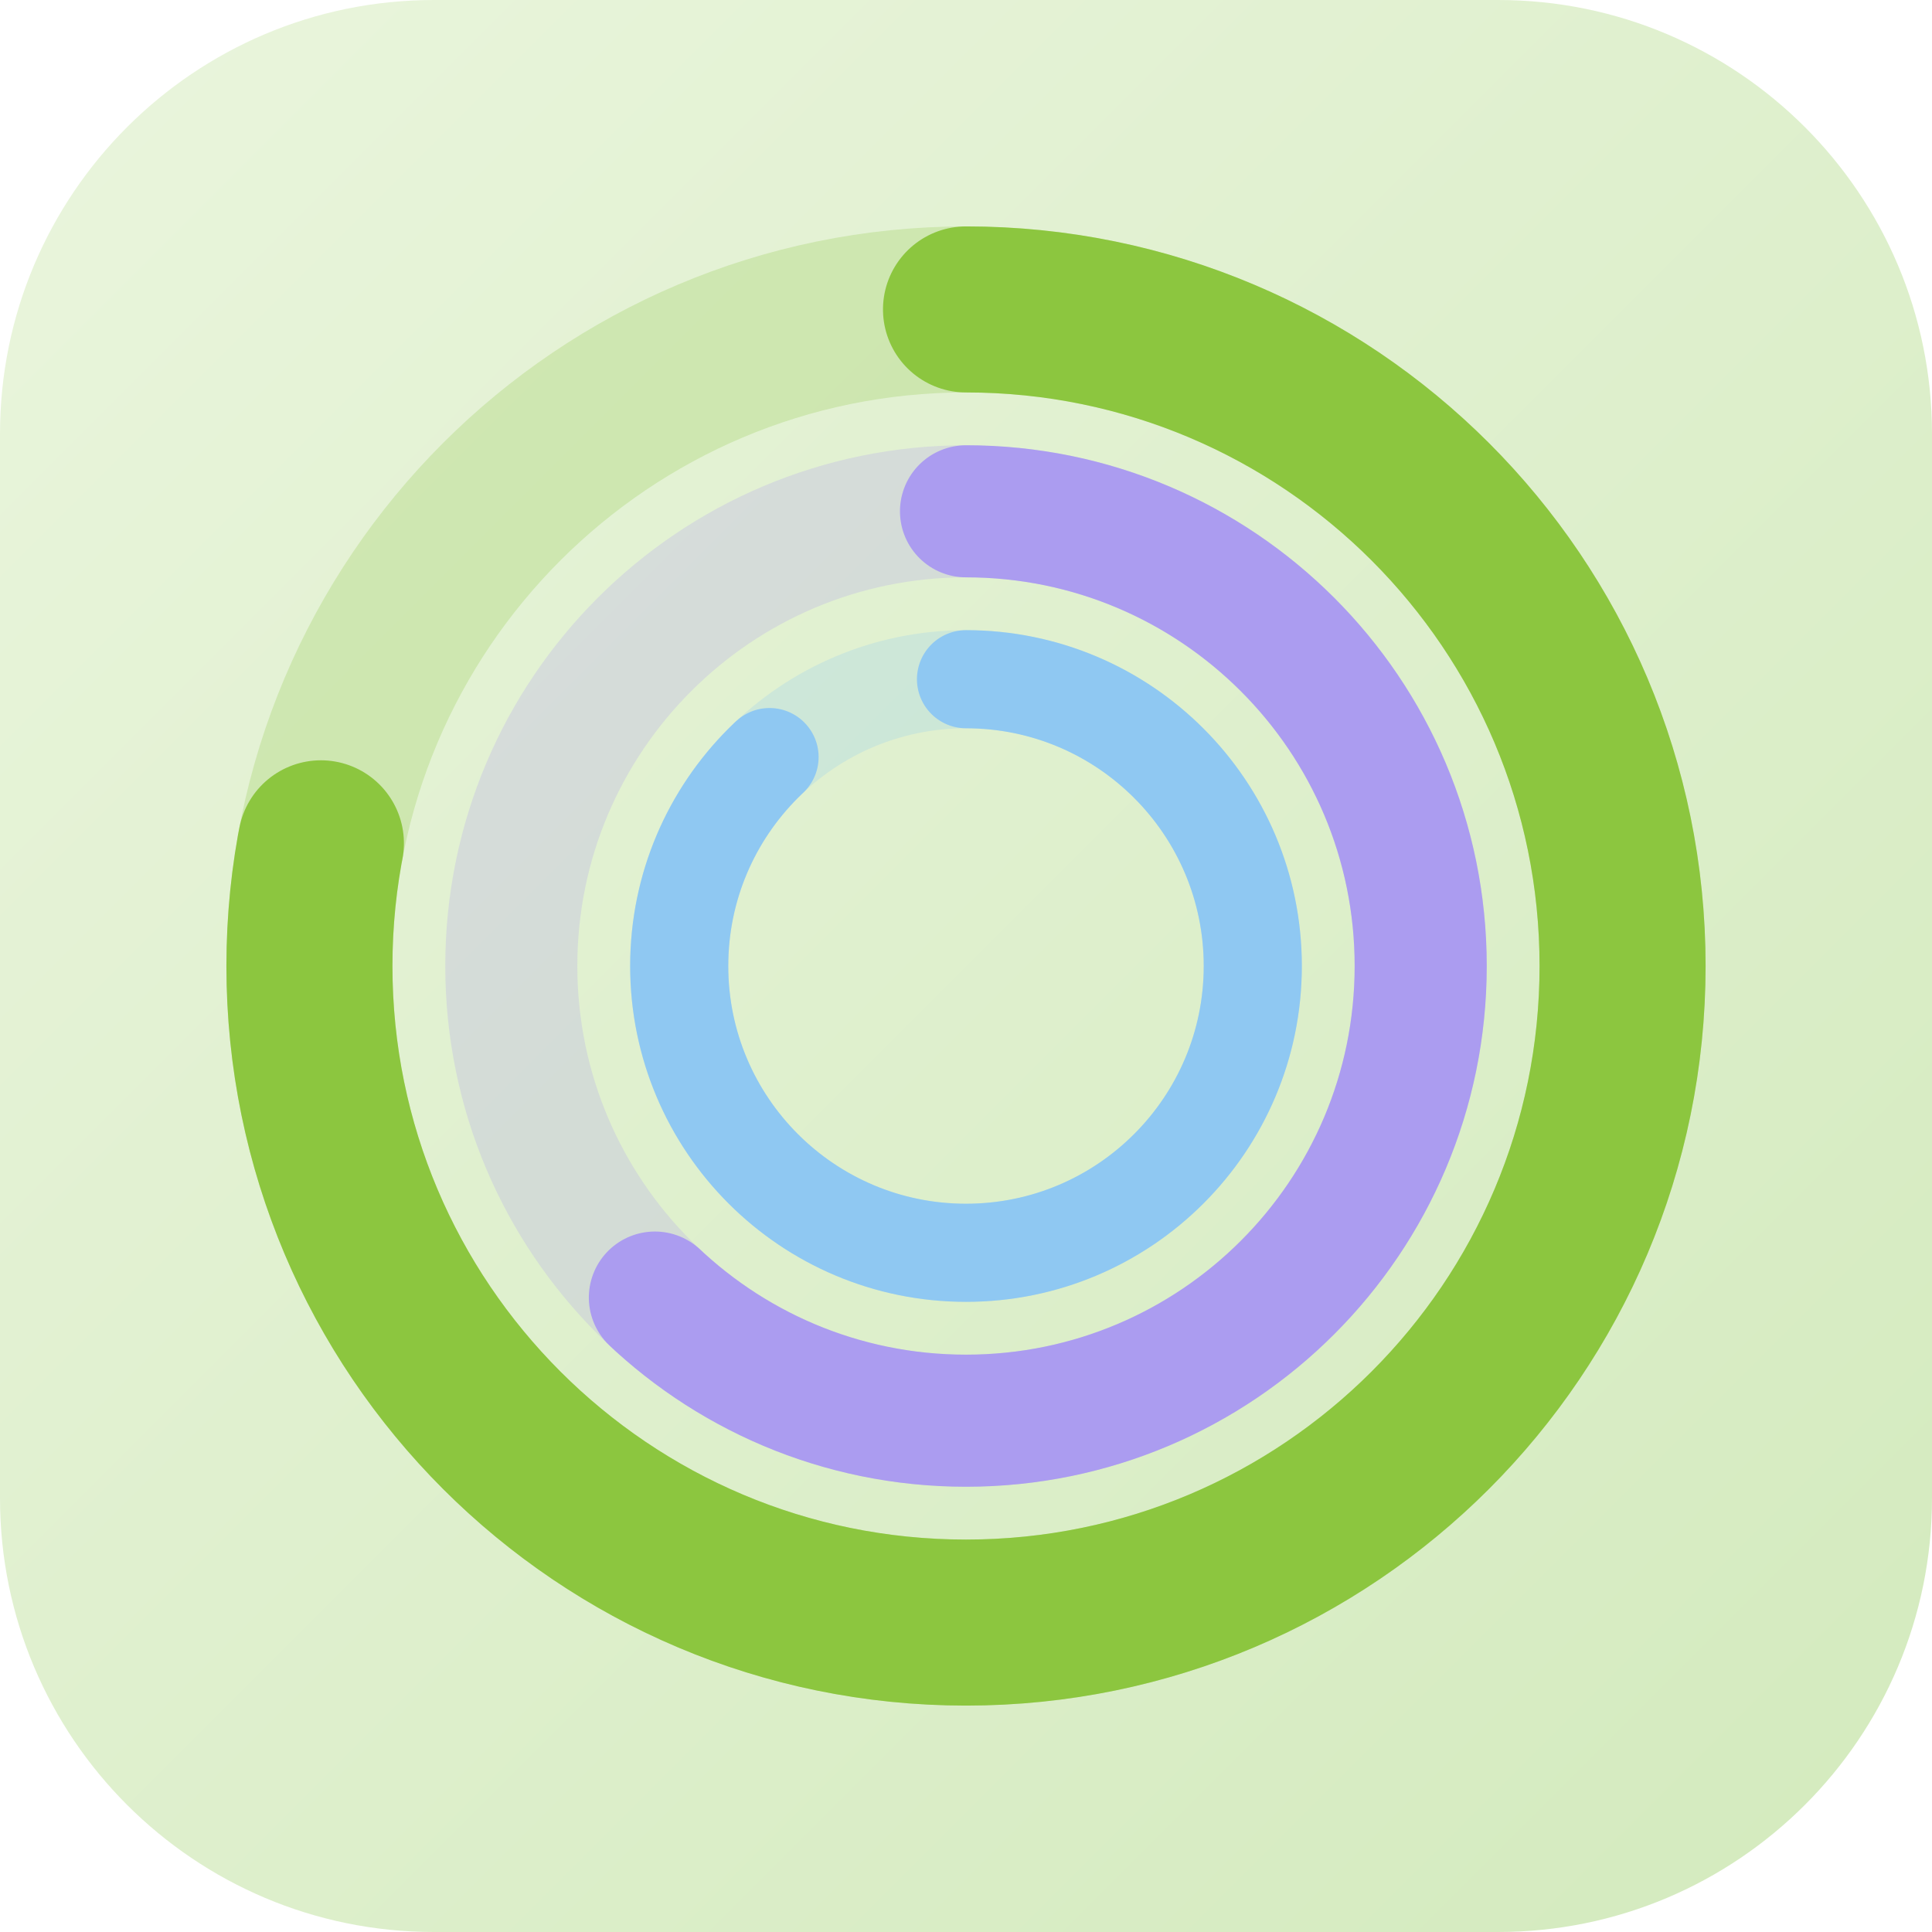
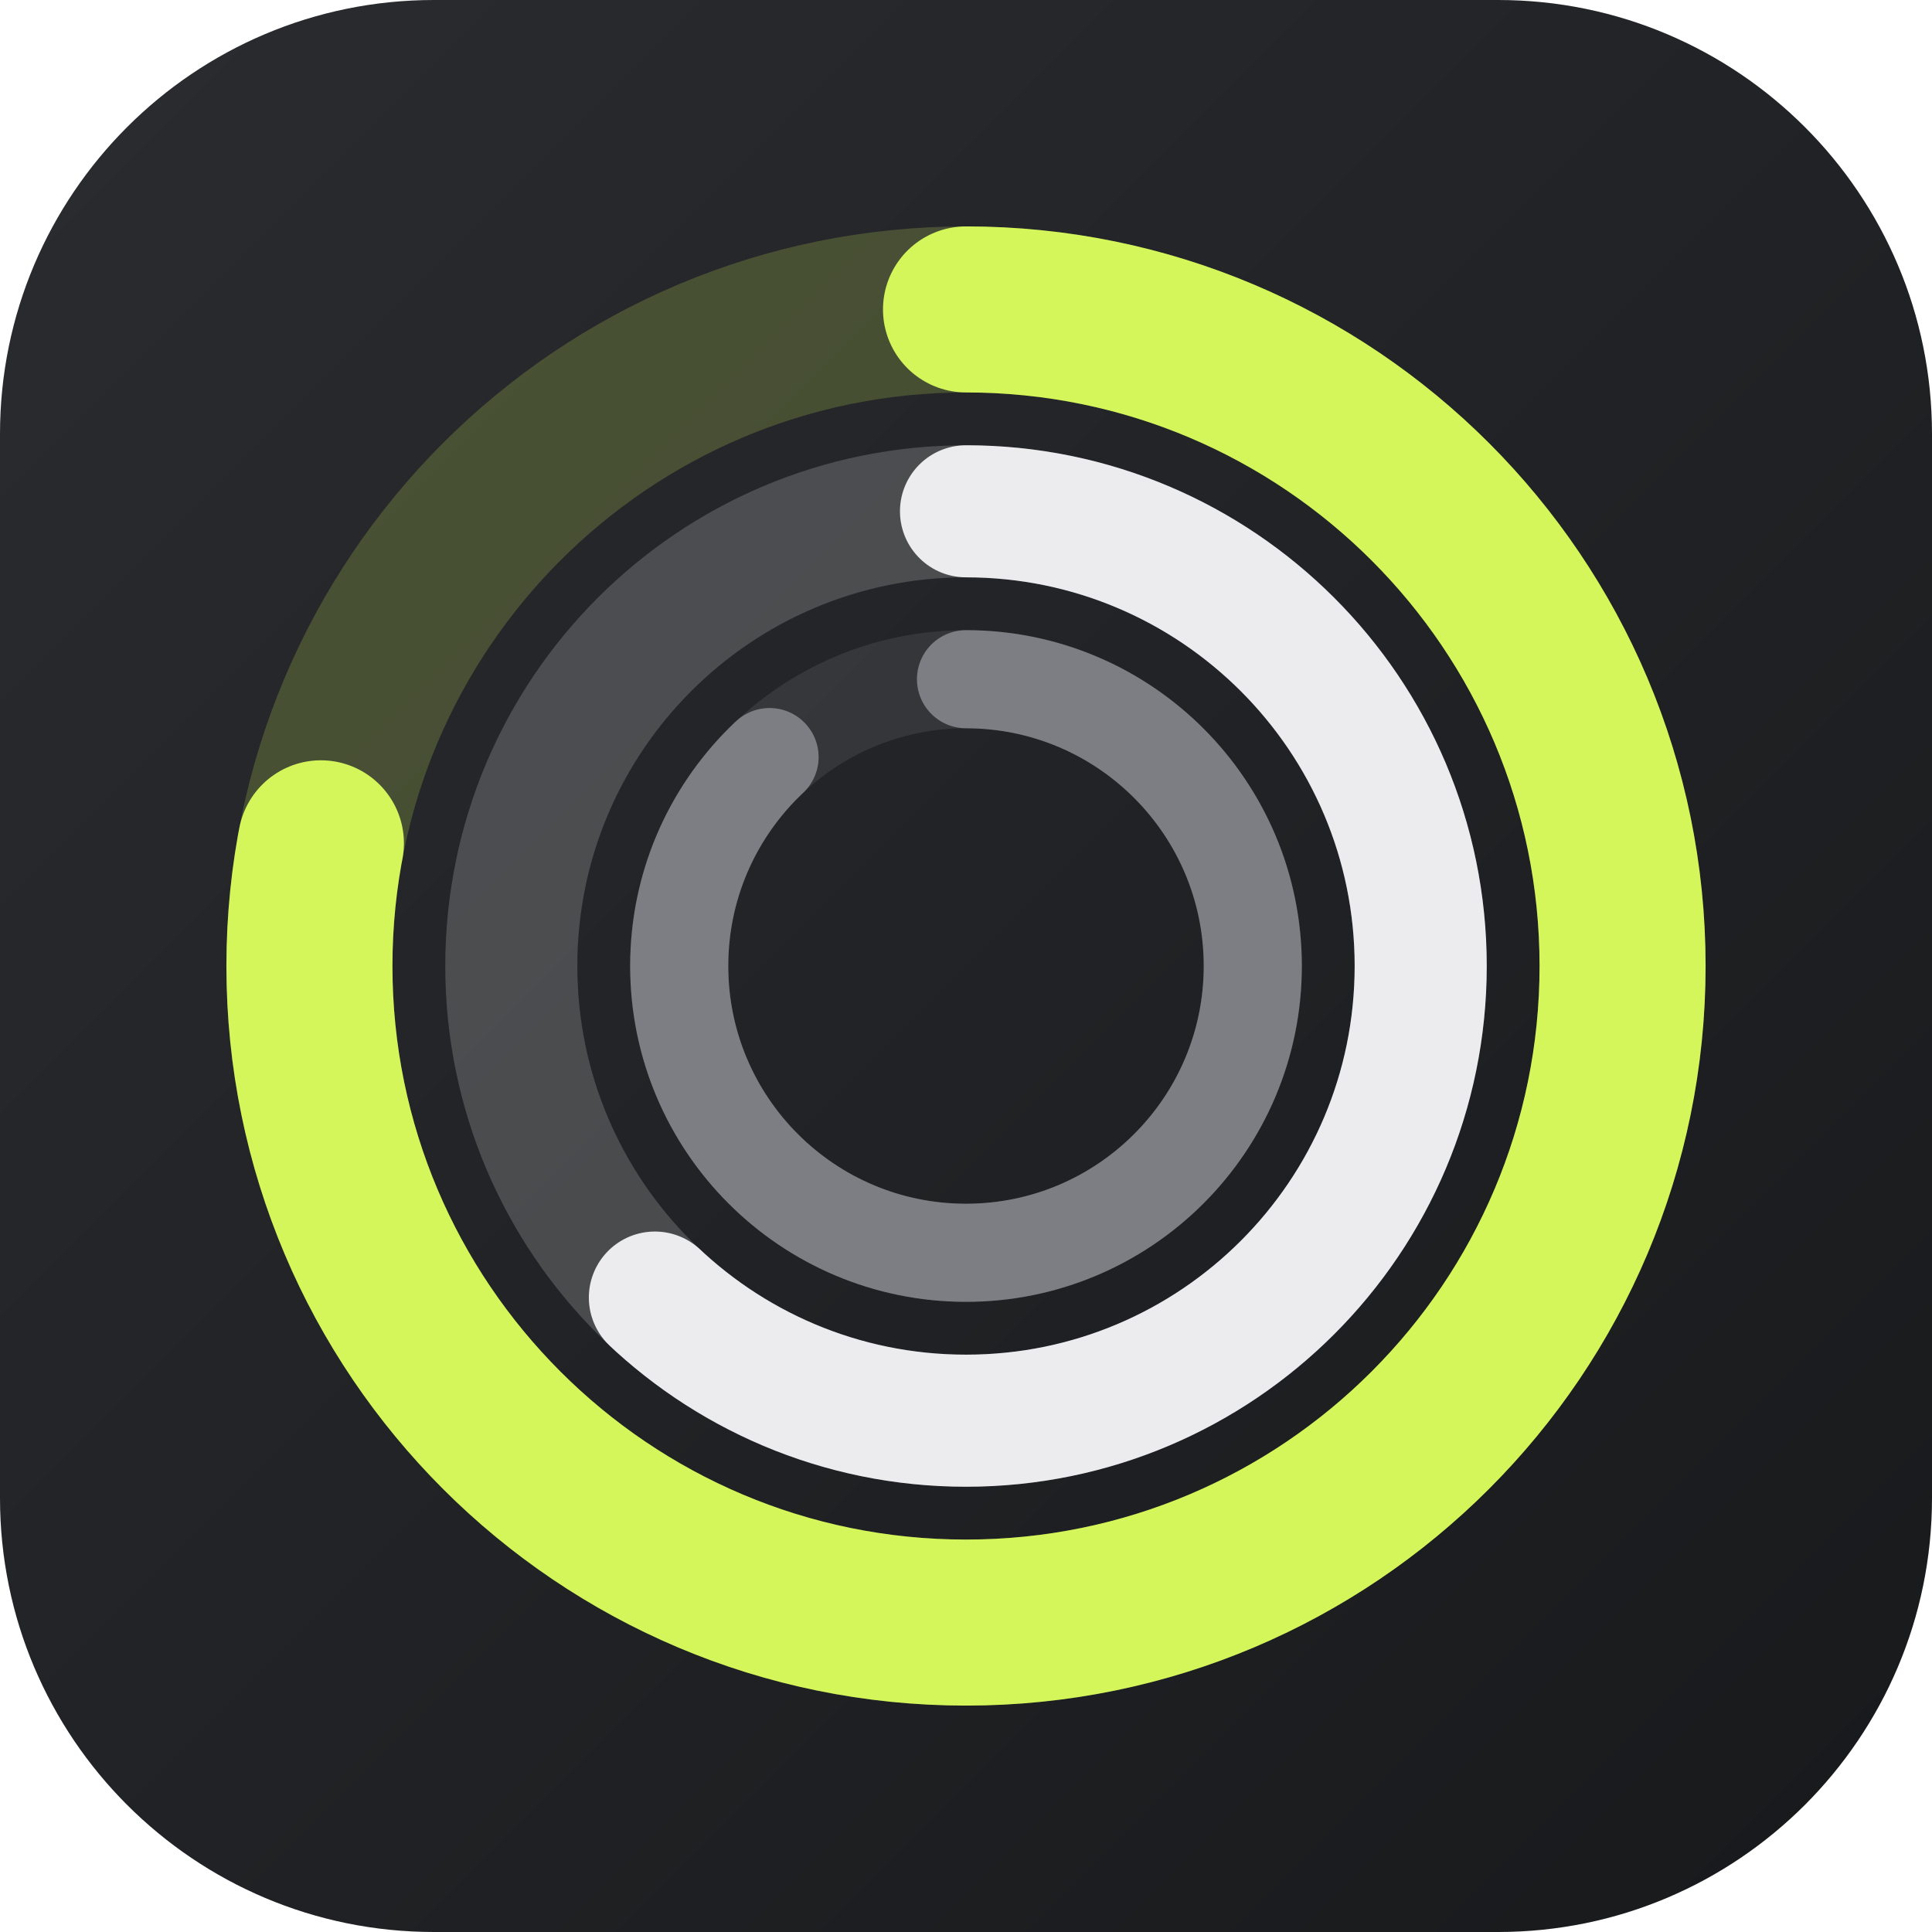
<svg xmlns="http://www.w3.org/2000/svg" viewBox="0 0 512 512" width="512" height="512">
  <defs>
    <linearGradient id="bg" x1="0" y1="0" x2="1" y2="1">
-       <stop offset="0" stop-color="#eaf5dd" />
-       <stop offset="1" stop-color="#d3eabd" />
+       <stop offset="0" stop-color="#2a2c30" />
+       <stop offset="1" stop-color="#18191b" />
    </linearGradient>
  </defs>
  <rect width="512" height="512" rx="115" fill="url(#bg)" />
-   <circle cx="256" cy="256" r="174.00" fill="none" stroke="#8cc63f" stroke-opacity="0.24" stroke-width="44.00" />
-   <circle cx="256" cy="256" r="174.00" fill="none" stroke="#8cc63f" stroke-width="44.00" stroke-linecap="round" stroke-dasharray="852.75 1093.27" transform="rotate(-90 256 256)" />
-   <circle cx="256" cy="256" r="120.50" fill="none" stroke="#ab9cf0" stroke-opacity="0.24" stroke-width="35.00" />
-   <circle cx="256" cy="256" r="120.50" fill="none" stroke="#ab9cf0" stroke-width="35.00" stroke-linecap="round" stroke-dasharray="469.42 757.12" transform="rotate(-90 256 256)" />
-   <circle cx="256" cy="256" r="76.00" fill="none" stroke="#8fc8f2" stroke-opacity="0.24" stroke-width="26.00" />
-   <circle cx="256" cy="256" r="76.00" fill="none" stroke="#8fc8f2" stroke-width="26.00" stroke-linecap="round" stroke-dasharray="420.22 477.52" transform="rotate(-90 256 256)" />
+   <circle cx="256" cy="256" r="174.00" fill="none" stroke="#d4f65a" stroke-opacity="0.2" stroke-width="44.00" />
+   <circle cx="256" cy="256" r="174.00" fill="none" stroke="#d4f65a" stroke-width="44.00" stroke-linecap="round" stroke-dasharray="852.75 1093.27" transform="rotate(-90 256 256)" />
+   <circle cx="256" cy="256" r="120.50" fill="none" stroke="#ececee" stroke-opacity="0.2" stroke-width="35.00" />
+   <circle cx="256" cy="256" r="120.50" fill="none" stroke="#ececee" stroke-width="35.00" stroke-linecap="round" stroke-dasharray="469.42 757.12" transform="rotate(-90 256 256)" />
+   <circle cx="256" cy="256" r="76.00" fill="none" stroke="#7d7e84" stroke-opacity="0.2" stroke-width="26.00" />
+   <circle cx="256" cy="256" r="76.00" fill="none" stroke="#7d7e84" stroke-width="26.00" stroke-linecap="round" stroke-dasharray="420.22 477.52" transform="rotate(-90 256 256)" />
</svg>
